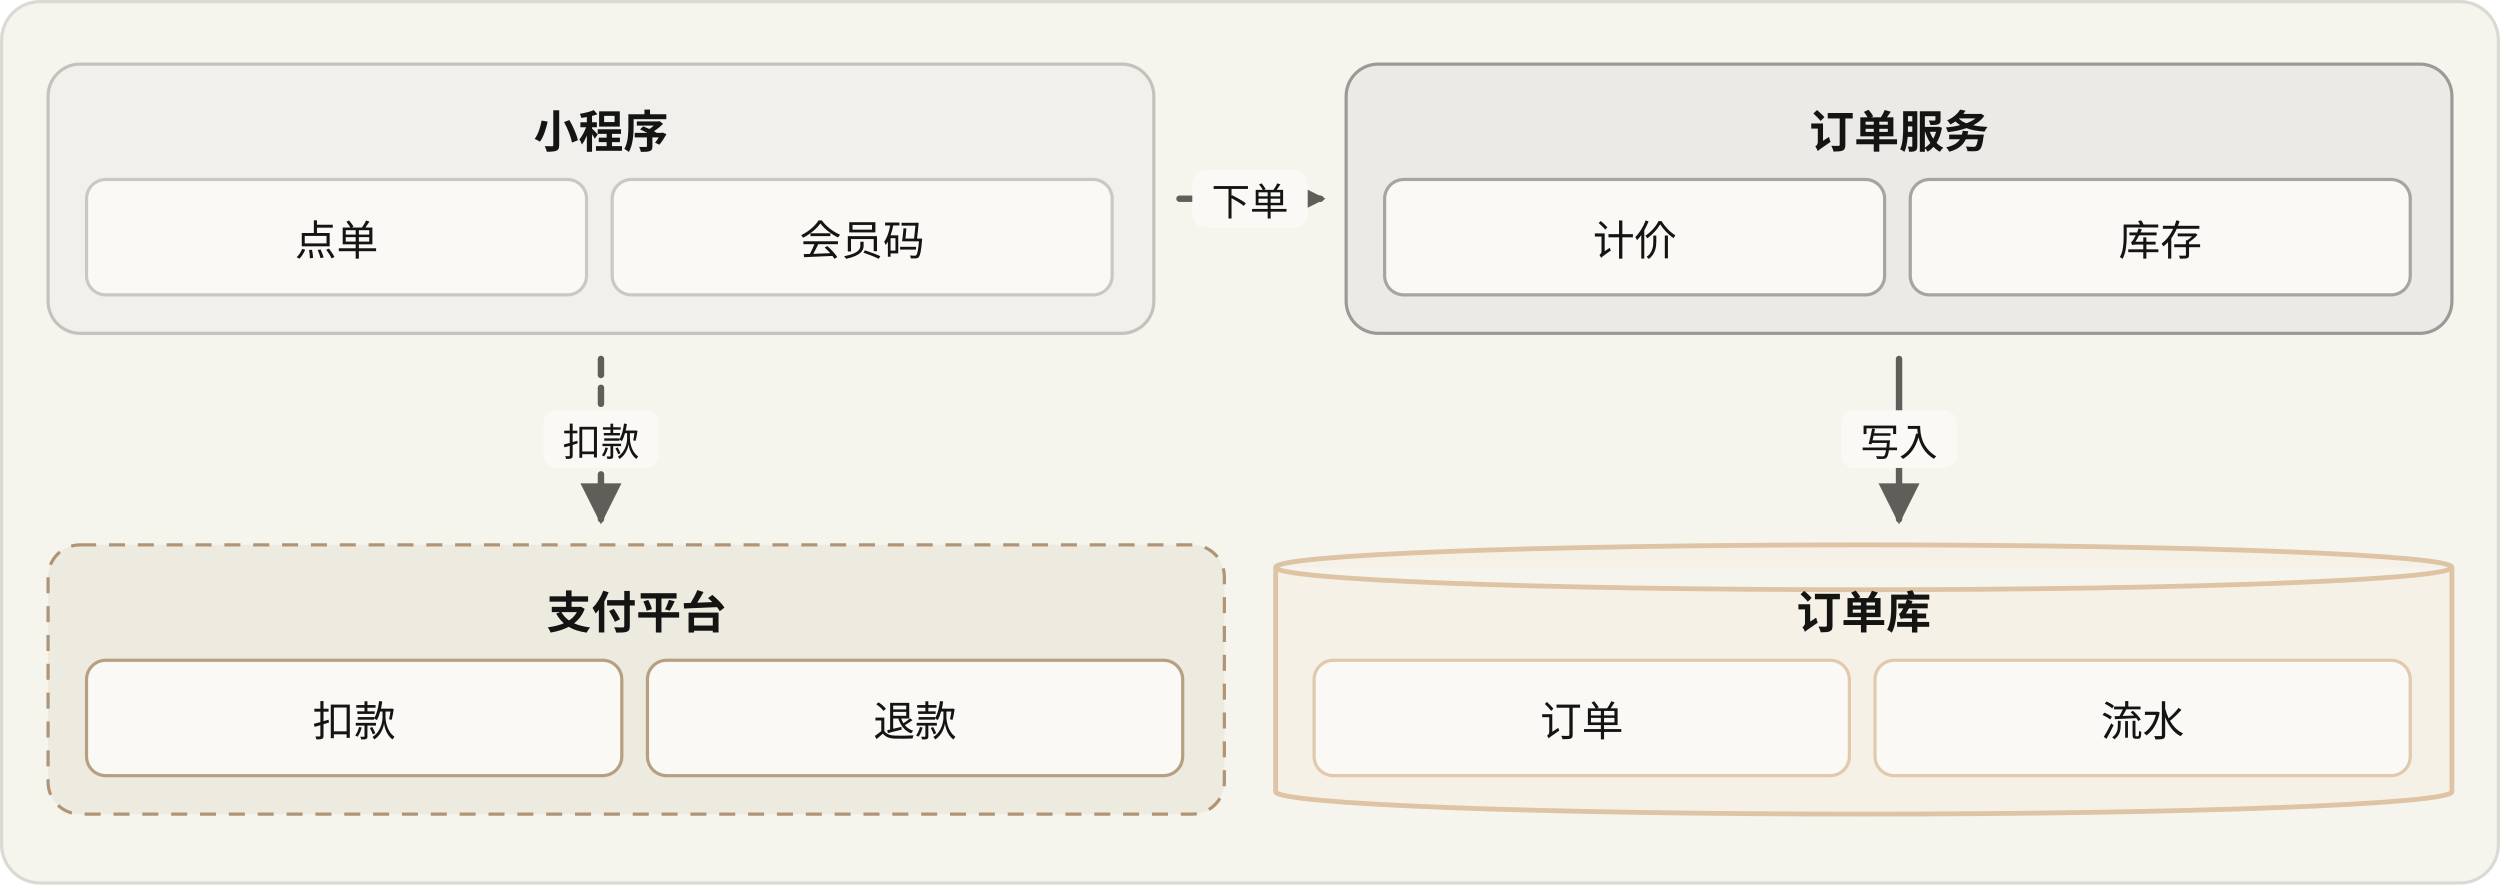
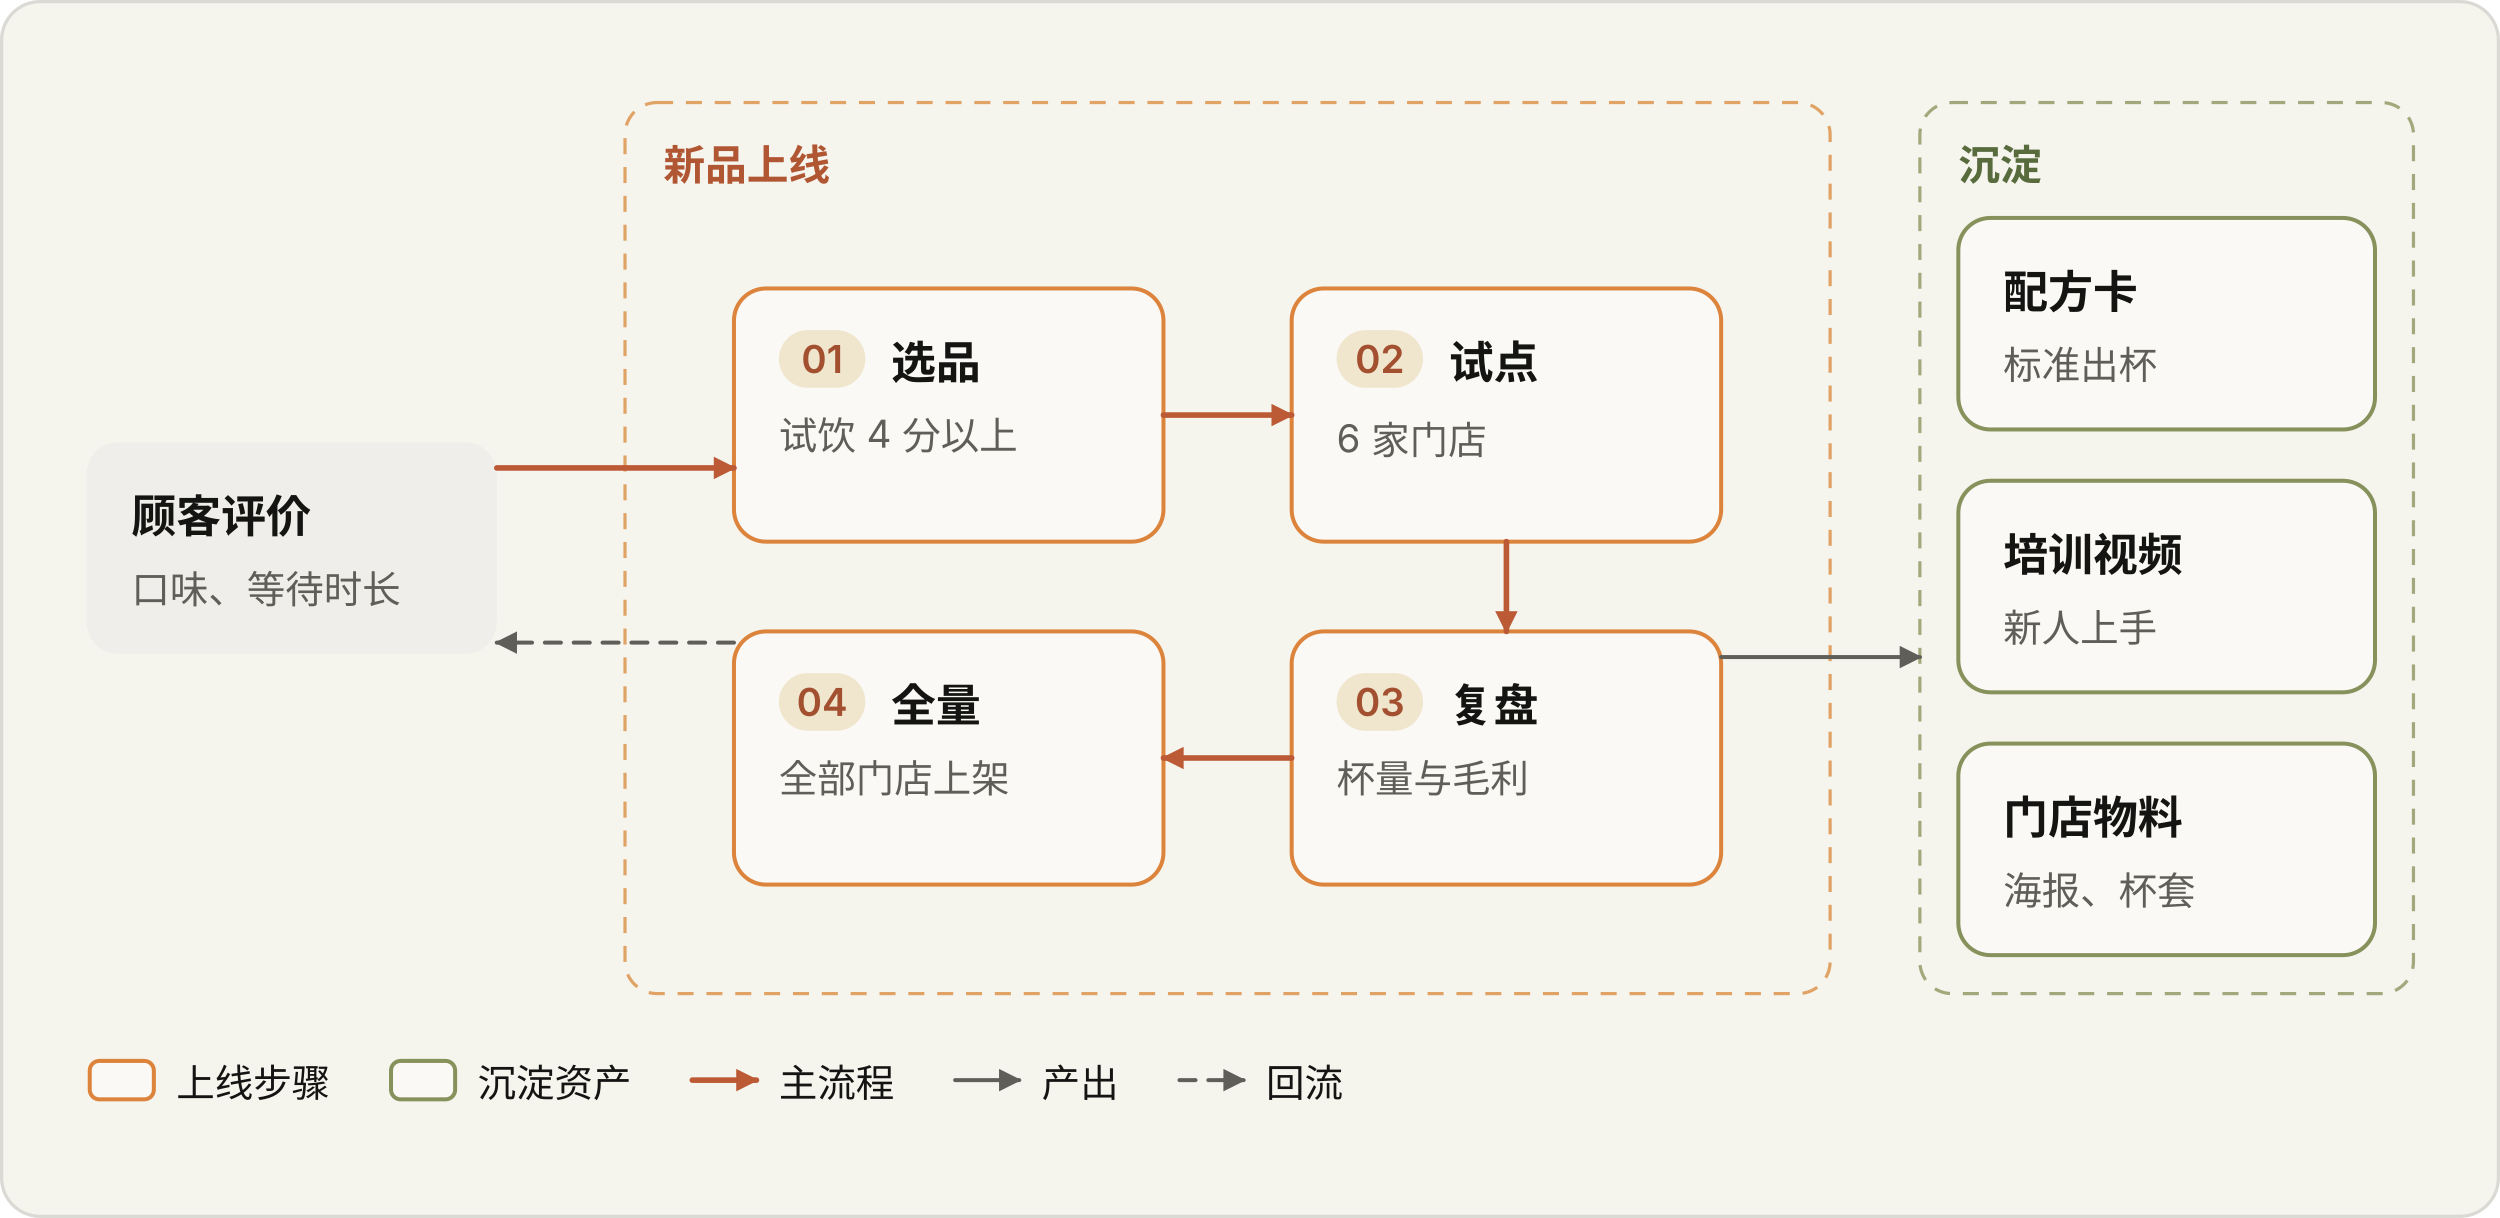
- <svg xmlns="http://www.w3.org/2000/svg" width="780" height="276" viewBox="0 0 780 276" font-family="system-ui, -apple-system, BlinkMacSystemFont, &quot;Segoe UI&quot;, &quot;Noto Sans SC&quot;, &quot;Microsoft YaHei&quot;, sans-serif" role="img" lang="zh-CN">
-   <rect x="0.5" y="0.5" width="779" height="275" rx="12" fill="#f5f4ed" stroke="#dad9d4" />
+ <svg xmlns="http://www.w3.org/2000/svg" width="780" height="380" viewBox="0 0 780 380" font-family="system-ui, -apple-system, BlinkMacSystemFont, &quot;Segoe UI&quot;, &quot;Noto Sans SC&quot;, &quot;Microsoft YaHei&quot;, sans-serif" role="img" lang="zh-CN">
+   <rect x="0.5" y="0.5" width="779" height="379" rx="12" fill="#f5f4ed" stroke="#dad9d4" />
  <g transform="translate(11 16)">
-     <svg width="758" height="244" viewBox="0 0 758 244" font-family="system-ui, -apple-system, BlinkMacSystemFont, &quot;Segoe UI&quot;, &quot;Noto Sans SC&quot;, &quot;Microsoft YaHei&quot;, sans-serif" role="img" aria-labelledby="g-diagram-blocks-title">
+     <svg width="758" height="348" viewBox="0 0 758 348" font-family="system-ui, -apple-system, BlinkMacSystemFont, &quot;Segoe UI&quot;, &quot;Noto Sans SC&quot;, &quot;Microsoft YaHei&quot;, sans-serif" role="img" aria-labelledby="g-diagram-blocks-title">
      <defs>
-         <marker id="g-diagram-blocks-blocks-arrow" viewBox="0 0 10 10" refX="8" refY="5" markerWidth="8" markerHeight="8" orient="auto-start-reverse">
-           <path d="M1 1 L9 5 L1 9 Z" fill="#5f5e58" />
+         <marker id="g-diagram-blocks-board-arrow-bb5a35" viewBox="0 0 10 10" refX="9" refY="5" markerWidth="7" markerHeight="7" markerUnits="userSpaceOnUse" orient="auto-start-reverse">
+           <path d="M0 0 L10 5 L0 10 Z" fill="#bb5a35" />
        </marker>
-         <marker id="g-diagram-blocks-blocks-arrow-async" viewBox="0 0 10 10" refX="8" refY="5" markerWidth="8" markerHeight="8" orient="auto-start-reverse">
-           <path d="M1 1 L9 5 L1 9 Z" fill="#5f5e58" stroke-dasharray="5 4" />
+         <marker id="g-diagram-blocks-board-arrow-5f5e58" viewBox="0 0 10 10" refX="9" refY="5" markerWidth="7" markerHeight="7" markerUnits="userSpaceOnUse" orient="auto-start-reverse">
+           <path d="M0 0 L10 5 L0 10 Z" fill="#5f5e58" />
        </marker>
      </defs>
-       <g data-kc-kind="container" data-kc-name="小程序">
-         <rect x="4" y="4" width="345" height="84" rx="10" fill="#f2f0ec" stroke="#c5c2be" stroke-width="1" />
-         <text x="176.5" y="24" dominant-baseline="central" text-anchor="middle" font-size="14" font-weight="600" fill="#141413">小程序</text>
+       <g data-kc-kind="frame" data-kc-id="#2" data-kc-style="accent">
+         <rect x="184" y="16" width="376" height="278" rx="10" fill="#f5f4ed" stroke="#e0a365" stroke-width="1" stroke-dasharray="5 4" />
+         <text x="196" y="34.5" dominant-baseline="central" text-anchor="start" font-size="13" font-weight="600" fill="#b05633" data-kc-kind="frame-title" data-kc-id="#2">新品上线</text>
      </g>
-       <g data-kc-kind="container" data-kc-name="订单服务">
-         <rect x="409" y="4" width="345" height="84" rx="10" fill="#ebeae6" stroke="#9c9a96" stroke-width="1" />
-         <text x="581.5" y="24" dominant-baseline="central" text-anchor="middle" font-size="14" font-weight="600" fill="#141413">订单服务</text>
+       <g data-kc-kind="frame" data-kc-id="#7" data-kc-style="ok">
+         <rect x="588" y="16" width="154" height="278" rx="10" fill="#f5f4ed" stroke="#a3a87c" stroke-width="1" stroke-dasharray="5 4" />
+         <text x="600" y="34.5" dominant-baseline="central" text-anchor="start" font-size="13" font-weight="600" fill="#576b3c" data-kc-kind="frame-title" data-kc-id="#7">沉淀</text>
      </g>
-       <g data-kc-kind="container" data-kc-name="支付平台" data-kc-flag="ext">
-         <rect x="4" y="154" width="367" height="84" rx="10" fill="#edeadf" stroke="#b09475" stroke-width="1" stroke-dasharray="5 4" />
-         <text x="187.5" y="174" dominant-baseline="central" text-anchor="middle" font-size="14" font-weight="600" fill="#141413">支付平台</text>
+       <g data-kc-kind="node" data-kc-id="#1">
+         <rect x="16" y="122" width="128" height="66" rx="10" fill="#efeeea" />
+         <text x="30" y="144" dominant-baseline="central" text-anchor="start" font-size="14" font-weight="600" fill="#141413">顾客评价</text>
+         <text x="30" y="167" dominant-baseline="central" text-anchor="start" font-size="12" font-weight="400" fill="#5f5e58">口味、等待时长</text>
      </g>
-       <g data-kc-kind="container" data-kc-name="订单库" data-kc-flag="db">
-         <path d="M387 161 A183.5 7 0 0 1 754 161 V231 A183.5 7 0 0 1 387 231 Z M387 161 A183.5 7 0 0 0 754 161" fill="#f5f1e7" stroke="#dec3a4" stroke-width="1.5" />
-         <text x="570.5" y="174" dominant-baseline="central" text-anchor="middle" font-size="14" font-weight="600" fill="#141413">订单库</text>
+       <g data-kc-kind="node" data-kc-id="#3" data-kc-style="accent">
+         <rect x="218" y="74" width="134" height="79" rx="10" fill="#faf9f5" stroke="#dc833c" stroke-width="1.25" />
+         <g>
+           <rect x="232" y="87" width="27" height="18" rx="9" fill="#f0e6ce" />
+           <text x="245.5" y="96" dominant-baseline="central" text-anchor="middle" font-size="12" font-weight="600" fill="#a35030">01</text>
+         </g>
+         <text x="267" y="96" dominant-baseline="central" text-anchor="start" font-size="14" font-weight="600" fill="#141413">选品</text>
+         <text x="232" y="119" dominant-baseline="central" text-anchor="start" font-size="12" font-weight="400" fill="#5f5e58">试饮 4 分以上</text>
      </g>
-       <g data-kc-kind="capability" data-kc-label="点单" data-kc-container="小程序">
-         <rect x="16" y="40" width="156" height="36" rx="6" fill="#faf9f5" stroke="#cbc8c4" stroke-width="1" />
-         <text x="94" y="58" dominant-baseline="central" text-anchor="middle" font-size="13" font-weight="400" fill="#141413">点单</text>
+       <g data-kc-kind="node" data-kc-id="#4" data-kc-style="accent">
+         <rect x="392" y="74" width="134" height="79" rx="10" fill="#faf9f5" stroke="#dc833c" stroke-width="1.25" />
+         <g>
+           <rect x="406" y="87" width="27" height="18" rx="9" fill="#f0e6ce" />
+           <text x="419.5" y="96" dominant-baseline="central" text-anchor="middle" font-size="12" font-weight="600" fill="#a35030">02</text>
+         </g>
+         <text x="441" y="96" dominant-baseline="central" text-anchor="start" font-size="14" font-weight="600" fill="#141413">试点</text>
+         <text x="406" y="119" dominant-baseline="central" text-anchor="start" font-size="12" font-weight="400" fill="#5f5e58">6 家门店</text>
      </g>
-       <g data-kc-kind="capability" data-kc-label="会员码" data-kc-container="小程序">
-         <rect x="180" y="40" width="156" height="36" rx="6" fill="#faf9f5" stroke="#cbc8c4" stroke-width="1" />
-         <text x="258" y="58" dominant-baseline="central" text-anchor="middle" font-size="13" font-weight="400" fill="#141413">会员码</text>
+       <g data-kc-kind="node" data-kc-id="#5" data-kc-style="accent">
+         <rect x="218" y="181" width="134" height="79" rx="10" fill="#faf9f5" stroke="#dc833c" stroke-width="1.25" />
+         <g>
+           <rect x="232" y="194" width="27" height="18" rx="9" fill="#f0e6ce" />
+           <text x="245.5" y="203" dominant-baseline="central" text-anchor="middle" font-size="12" font-weight="600" fill="#a35030">04</text>
+         </g>
+         <text x="267" y="203" dominant-baseline="central" text-anchor="start" font-size="14" font-weight="600" fill="#141413">全量</text>
+         <text x="232" y="226" dominant-baseline="central" text-anchor="start" font-size="12" font-weight="400" fill="#5f5e58">全部门店上架</text>
      </g>
-       <g data-kc-kind="capability" data-kc-label="计价" data-kc-container="订单服务">
-         <rect x="421" y="40" width="156" height="36" rx="6" fill="#faf9f5" stroke="#a7a5a0" stroke-width="1" />
-         <text x="499" y="58" dominant-baseline="central" text-anchor="middle" font-size="13" font-weight="400" fill="#141413">计价</text>
+       <g data-kc-kind="node" data-kc-id="#6" data-kc-style="accent">
+         <rect x="392" y="181" width="134" height="79" rx="10" fill="#faf9f5" stroke="#dc833c" stroke-width="1.25" />
+         <g>
+           <rect x="406" y="194" width="27" height="18" rx="9" fill="#f0e6ce" />
+           <text x="419.5" y="203" dominant-baseline="central" text-anchor="middle" font-size="12" font-weight="600" fill="#a35030">03</text>
+         </g>
+         <text x="441" y="203" dominant-baseline="central" text-anchor="start" font-size="14" font-weight="600" fill="#141413">复盘</text>
+         <text x="406" y="226" dominant-baseline="central" text-anchor="start" font-size="12" font-weight="400" fill="#5f5e58">杯量与毛利</text>
      </g>
-       <g data-kc-kind="capability" data-kc-label="库存" data-kc-container="订单服务">
-         <rect x="585" y="40" width="156" height="36" rx="6" fill="#faf9f5" stroke="#a7a5a0" stroke-width="1" />
-         <text x="663" y="58" dominant-baseline="central" text-anchor="middle" font-size="13" font-weight="400" fill="#141413">库存</text>
+       <g data-kc-kind="node" data-kc-id="#8" data-kc-style="ok">
+         <rect x="600" y="52" width="130" height="66" rx="10" fill="#faf9f5" stroke="#86915b" stroke-width="1.25" />
+         <text x="614" y="74" dominant-baseline="central" text-anchor="start" font-size="14" font-weight="600" fill="#141413">配方卡</text>
+         <text x="614" y="97" dominant-baseline="central" text-anchor="start" font-size="12" font-weight="400" fill="#5f5e58">标准出杯</text>
      </g>
-       <g data-kc-kind="capability" data-kc-label="扣款" data-kc-container="支付平台">
-         <rect x="16" y="190" width="167" height="36" rx="6" fill="#faf9f5" stroke="#b7a082" stroke-width="1" />
-         <text x="99.5" y="208" dominant-baseline="central" text-anchor="middle" font-size="13" font-weight="400" fill="#141413">扣款</text>
+       <g data-kc-kind="node" data-kc-id="#9" data-kc-style="ok">
+         <rect x="600" y="134" width="130" height="66" rx="10" fill="#faf9f5" stroke="#86915b" stroke-width="1.25" />
+         <text x="614" y="156" dominant-baseline="central" text-anchor="start" font-size="14" font-weight="600" fill="#141413">培训视频</text>
+         <text x="614" y="179" dominant-baseline="central" text-anchor="start" font-size="12" font-weight="400" fill="#5f5e58">新人上手</text>
      </g>
-       <g data-kc-kind="capability" data-kc-label="退款" data-kc-container="支付平台">
-         <rect x="191" y="190" width="167" height="36" rx="6" fill="#faf9f5" stroke="#b7a082" stroke-width="1" />
-         <text x="274.5" y="208" dominant-baseline="central" text-anchor="middle" font-size="13" font-weight="400" fill="#141413">退款</text>
+       <g data-kc-kind="node" data-kc-id="#10" data-kc-style="ok">
+         <rect x="600" y="216" width="130" height="66" rx="10" fill="#faf9f5" stroke="#86915b" stroke-width="1.25" />
+         <text x="614" y="238" dominant-baseline="central" text-anchor="start" font-size="14" font-weight="600" fill="#141413">门店物料</text>
+         <text x="614" y="261" dominant-baseline="central" text-anchor="start" font-size="12" font-weight="400" fill="#5f5e58">海报、杯套</text>
      </g>
-       <g data-kc-kind="capability" data-kc-label="订单" data-kc-container="订单库">
-         <rect x="399" y="190" width="167" height="36" rx="6" fill="#faf9f5" stroke="#e0c9ac" stroke-width="1" />
-         <text x="482.5" y="208" dominant-baseline="central" text-anchor="middle" font-size="13" font-weight="400" fill="#141413">订单</text>
+       <g data-kc-kind="legend">
+         <g>
+           <rect x="17" y="315" width="20" height="12" rx="3" fill="#faf9f5" stroke="#dc833c" stroke-width="1.25" />
+           <text x="44" y="321" dominant-baseline="central" text-anchor="start" font-size="12" font-weight="400" fill="#141413">上线步骤</text>
+         </g>
+         <g>
+           <rect x="111" y="315" width="20" height="12" rx="3" fill="#faf9f5" stroke="#86915b" stroke-width="1.25" />
+           <text x="138" y="321" dominant-baseline="central" text-anchor="start" font-size="12" font-weight="400" fill="#141413">沉淀资产</text>
+         </g>
+         <g>
+           <path d="M205 321 L225 321" fill="none" stroke="#bb5a35" stroke-width="1.75" stroke-linecap="round" stroke-linejoin="round" marker-end="url(#g-diagram-blocks-board-arrow-bb5a35)" />
+           <text x="232" y="321" dominant-baseline="central" text-anchor="start" font-size="12" font-weight="400" fill="#141413">主流程</text>
+         </g>
+         <g>
+           <path d="M287 321 L307 321" fill="none" stroke="#5f5e58" stroke-width="1.25" stroke-linecap="round" stroke-linejoin="round" marker-end="url(#g-diagram-blocks-board-arrow-5f5e58)" />
+           <text x="314" y="321" dominant-baseline="central" text-anchor="start" font-size="12" font-weight="400" fill="#141413">产出</text>
+         </g>
+         <g>
+           <path d="M357 321 L377 321" fill="none" stroke="#5f5e58" stroke-width="1.25" stroke-linecap="round" stroke-linejoin="round" stroke-dasharray="5 4" marker-end="url(#g-diagram-blocks-board-arrow-5f5e58)" />
+           <text x="384" y="321" dominant-baseline="central" text-anchor="start" font-size="12" font-weight="400" fill="#141413">回流</text>
+         </g>
      </g>
-       <g data-kc-kind="capability" data-kc-label="流水" data-kc-container="订单库">
-         <rect x="574" y="190" width="167" height="36" rx="6" fill="#faf9f5" stroke="#e0c9ac" stroke-width="1" />
-         <text x="657.5" y="208" dominant-baseline="central" text-anchor="middle" font-size="13" font-weight="400" fill="#141413">流水</text>
-       </g>
-       <g data-kc-kind="relation" data-kc-from="小程序" data-kc-to="订单服务" data-kc-async="false">
-         <path d="M357 46 H401" fill="none" stroke="#5f5e58" stroke-width="2" stroke-linecap="round" marker-end="url(#g-diagram-blocks-blocks-arrow)" />
-         <rect x="361" y="37" width="36" height="18" rx="4" fill="#faf9f5" />
-         <text x="379" y="46" dominant-baseline="central" text-anchor="middle" font-size="12" font-weight="400" fill="#141413">下单</text>
-       </g>
-       <g data-kc-kind="relation" data-kc-from="订单服务" data-kc-to="订单库" data-kc-async="false">
-         <path d="M581.5 96 V146" fill="none" stroke="#5f5e58" stroke-width="2" stroke-linecap="round" marker-end="url(#g-diagram-blocks-blocks-arrow)" />
-         <rect x="563.5" y="112" width="36" height="18" rx="4" fill="#faf9f5" />
-         <text x="581.5" y="121" dominant-baseline="central" text-anchor="middle" font-size="12" font-weight="400" fill="#141413">写入</text>
-       </g>
-       <g data-kc-kind="relation" data-kc-from="小程序" data-kc-to="支付平台" data-kc-async="true">
-         <path d="M176.5 96 V146" fill="none" stroke="#5f5e58" stroke-width="2" stroke-linecap="round" stroke-dasharray="5 4" marker-end="url(#g-diagram-blocks-blocks-arrow-async)" />
-         <rect x="158.5" y="112" width="36" height="18" rx="4" fill="#faf9f5" />
-         <text x="176.5" y="121" dominant-baseline="central" text-anchor="middle" font-size="12" font-weight="400" fill="#141413">扣款</text>
-       </g>
+       <path d="M144 130 L218 130" fill="none" stroke="#bb5a35" stroke-width="1.75" stroke-linecap="round" stroke-linejoin="round" marker-end="url(#g-diagram-blocks-board-arrow-bb5a35)" data-kc-kind="edge" data-kc-from="#1" data-kc-to="#3" />
+       <path d="M352 113.5 L392 113.5" fill="none" stroke="#bb5a35" stroke-width="1.75" stroke-linecap="round" stroke-linejoin="round" marker-end="url(#g-diagram-blocks-board-arrow-bb5a35)" data-kc-kind="edge" data-kc-from="#3" data-kc-to="#4" />
+       <path d="M459 153 L459 181" fill="none" stroke="#bb5a35" stroke-width="1.75" stroke-linecap="round" stroke-linejoin="round" marker-end="url(#g-diagram-blocks-board-arrow-bb5a35)" data-kc-kind="edge" data-kc-from="#4" data-kc-to="#6" />
+       <path d="M392 220.5 L352 220.5" fill="none" stroke="#bb5a35" stroke-width="1.75" stroke-linecap="round" stroke-linejoin="round" marker-end="url(#g-diagram-blocks-board-arrow-bb5a35)" data-kc-kind="edge" data-kc-from="#6" data-kc-to="#5" />
+       <path d="M526 189 L588 189" fill="none" stroke="#5f5e58" stroke-width="1.25" stroke-linecap="round" stroke-linejoin="round" marker-end="url(#g-diagram-blocks-board-arrow-5f5e58)" data-kc-kind="edge" data-kc-from="#6" data-kc-to="#7" />
+       <path d="M218 184.5 L144 184.5" fill="none" stroke="#5f5e58" stroke-width="1.25" stroke-linecap="round" stroke-linejoin="round" stroke-dasharray="5 4" marker-end="url(#g-diagram-blocks-board-arrow-5f5e58)" data-kc-kind="edge" data-kc-from="#5" data-kc-to="#1" />
    </svg>
  </g>
</svg>
